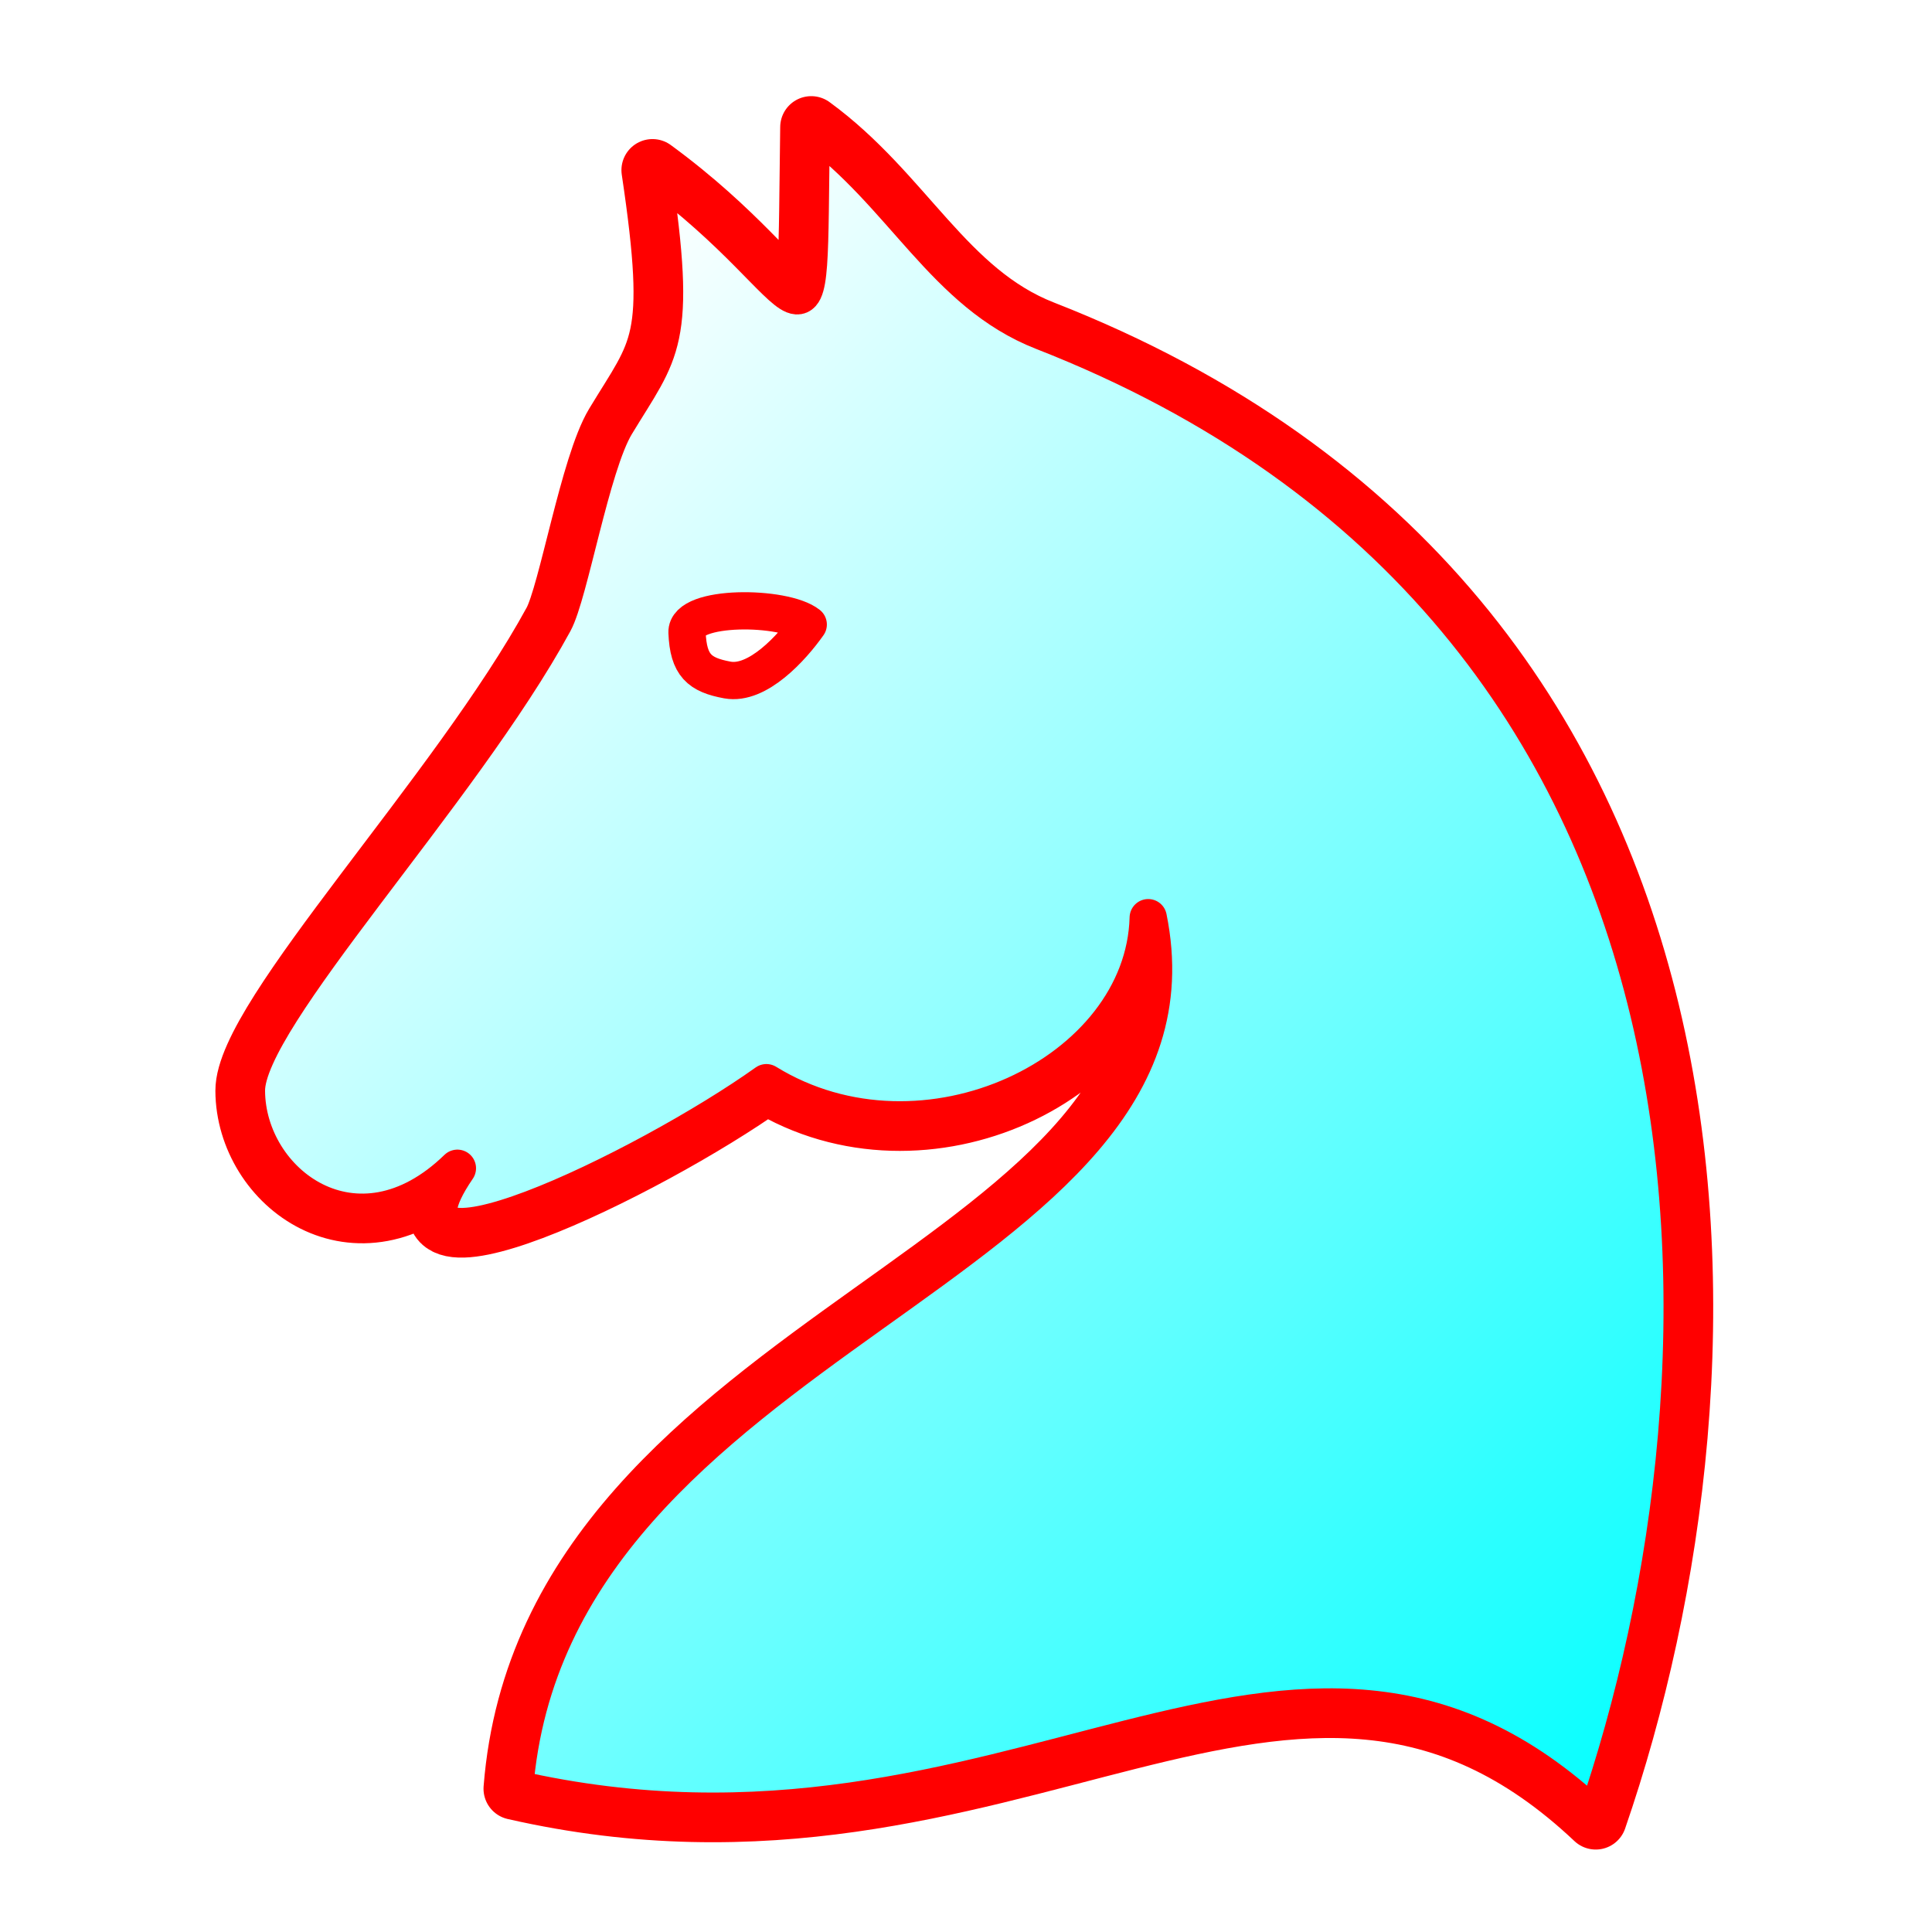
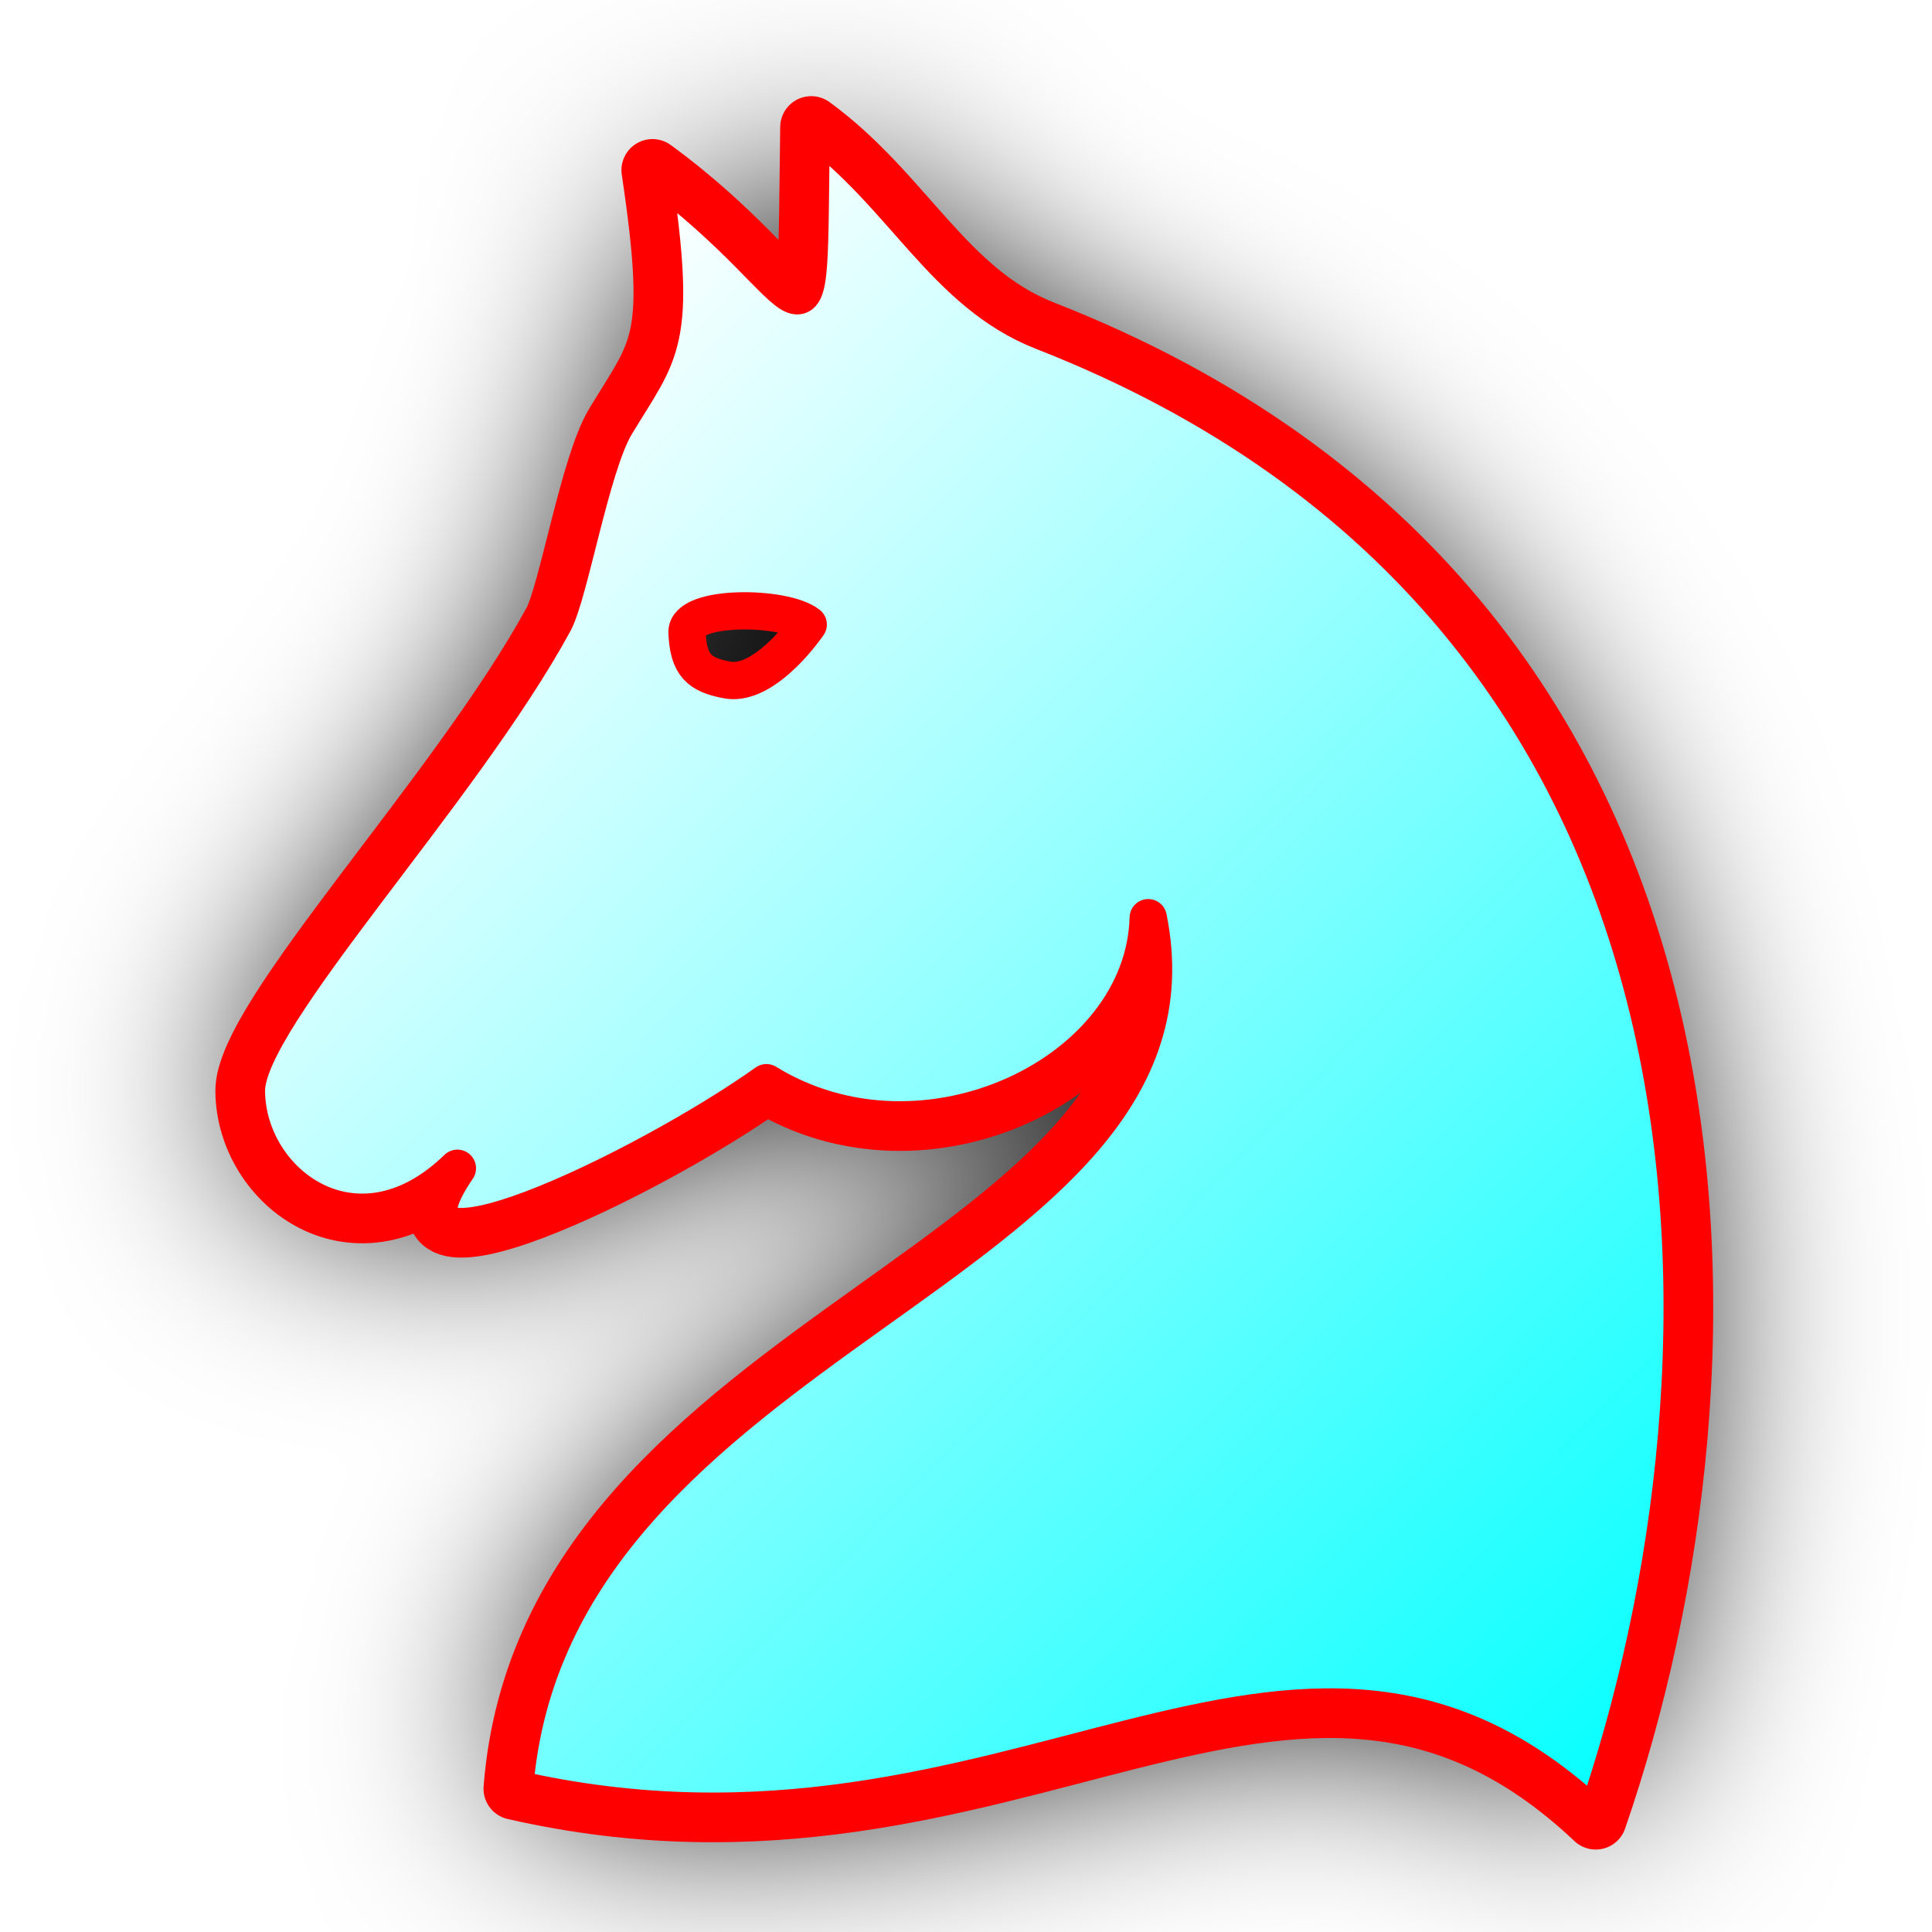
<svg xmlns="http://www.w3.org/2000/svg" xmlns:xlink="http://www.w3.org/1999/xlink" width="700pt" height="700pt" id="knight" viewBox="0 0 933.333 933.333" version="1.0">
  <style id="style-base">
    .base { 
      fill-opacity:1;
      fill-rule:evenodd;
      stroke-miterlimit:4;
      stroke-dasharray:none;
      stroke-linecap:round;
      stroke-linejoin:round;
      stroke-opacity:1
+     }
+     .shadow {
+       stroke:none;
+       filter:url(#filterBlur);
    }
  </style>
  <style id="stroke-medium">
    .stroke-medium {
      stroke-width: 18;
    }
  </style>
  <style id="stroke-boundary">
    .stroke-boundary {
      stroke-width: 30;
    }
  </style>
  <style id="stroke-color">
    .stroke-color {
      stroke:#ff0000;
    }
  </style>
  <style id="fill-color">
    .fill-color {
      fill:#00ff00;
    }
  </style>
  <defs id="defs36222">
    <linearGradient id="fillGradient">
      <stop style="stop-color:#ffffff;stop-opacity:1;" offset="0" id="stop0" />
      <stop style="stop-color:#00ffff;stop-opacity:1;" offset="1" id="stop1" />
    </linearGradient>
    <linearGradient xlink:href="#fillGradient" id="main-gradient" x1="163.677" y1="244.156" x2="741.164" y2="814.156" gradientUnits="userSpaceOnUse" gradientTransform="matrix(1.108815,0,0,1.108815,-23.07723,-23.37747)" />
+     <filter style="color-interpolation-filters:sRGB;" id="filterBlur" x="-0.191" y="-0.163" width="1.382" height="1.327">
+       <feGaussianBlur stdDeviation="50 50" result="blur" id="feGaussianBlur13" />
+     </filter>
  </defs>
+   <path class="base shadow" style="fill:#000" d="m 391.909,61.45 c -1.871,129.02 4.72,80.296 -76.697,20.736 12.565,84.163 4.036,86.936 -17.714,122.95 -11.903,19.71 -22.393,81.77 -29.842,95.449 -45.133,82.891 -148.786,191.103 -148.607,226.381 0.226,44.656 53.337,84.629 101.919,37.407 -45.452,66.536 91.774,-0.302 149.281,-41.341 76.122,46.861 182.47,-4.418 184.447,-79.711 C 589.336,613.63 265.861,643.21 248.582,864.116 489.665,919.15 623.944,739.846 770.888,878.5 846.006,660.699 852.938,296.634 503.726,160.135 456.264,141.582 436.325,93.86 391.909,61.45 Z M 390.452,301.702 c -7.892,11.198 -24.49,29.476 -39.053,26.799 -13.465,-2.475 -18.882,-7.038 -19.504,-22.984 -0.523,-13.425 47.048,-12.992 58.556,-3.816 z" id="shadow" />
  <path class="base stroke-color stroke-boundary" style="fill:none" d="m 391.909,61.45 c -1.871,129.02 4.72,80.296 -76.697,20.736 12.565,84.163 4.036,86.936 -17.714,122.95 -11.903,19.71 -22.393,81.77 -29.842,95.449 -45.133,82.891 -148.786,191.103 -148.607,226.381 0.226,44.656 53.337,84.629 101.919,37.407 -45.452,66.536 91.774,-0.302 149.281,-41.341 76.122,46.861 182.47,-4.418 184.447,-79.711 C 589.336,613.63 265.861,643.21 248.582,864.116 489.665,919.15 623.944,739.846 770.888,878.5 846.006,660.699 852.938,296.634 503.726,160.135 456.264,141.582 436.325,93.86 391.909,61.45 Z" id="boundary" />
  <path class="base stroke-color stroke-medium" style="fill:url(#main-gradient)" d="m 391.909,61.45 c -1.871,129.02 4.72,80.296 -76.697,20.736 12.565,84.163 4.036,86.936 -17.714,122.95 -11.903,19.71 -22.393,81.77 -29.842,95.449 -45.133,82.891 -148.786,191.103 -148.607,226.381 0.226,44.656 53.337,84.629 101.919,37.407 -45.452,66.536 91.774,-0.302 149.281,-41.341 76.122,46.861 182.47,-4.418 184.447,-79.711 C 589.336,613.63 265.861,643.21 248.582,864.116 489.665,919.15 623.944,739.846 770.888,878.5 846.006,660.699 852.938,296.634 503.726,160.135 456.264,141.582 436.325,93.86 391.909,61.45 Z M 390.452,301.702 c -7.892,11.198 -24.49,29.476 -39.053,26.799 -13.465,-2.475 -18.882,-7.038 -19.504,-22.984 -0.523,-13.425 47.048,-12.992 58.556,-3.816 z" id="main" />
</svg>
